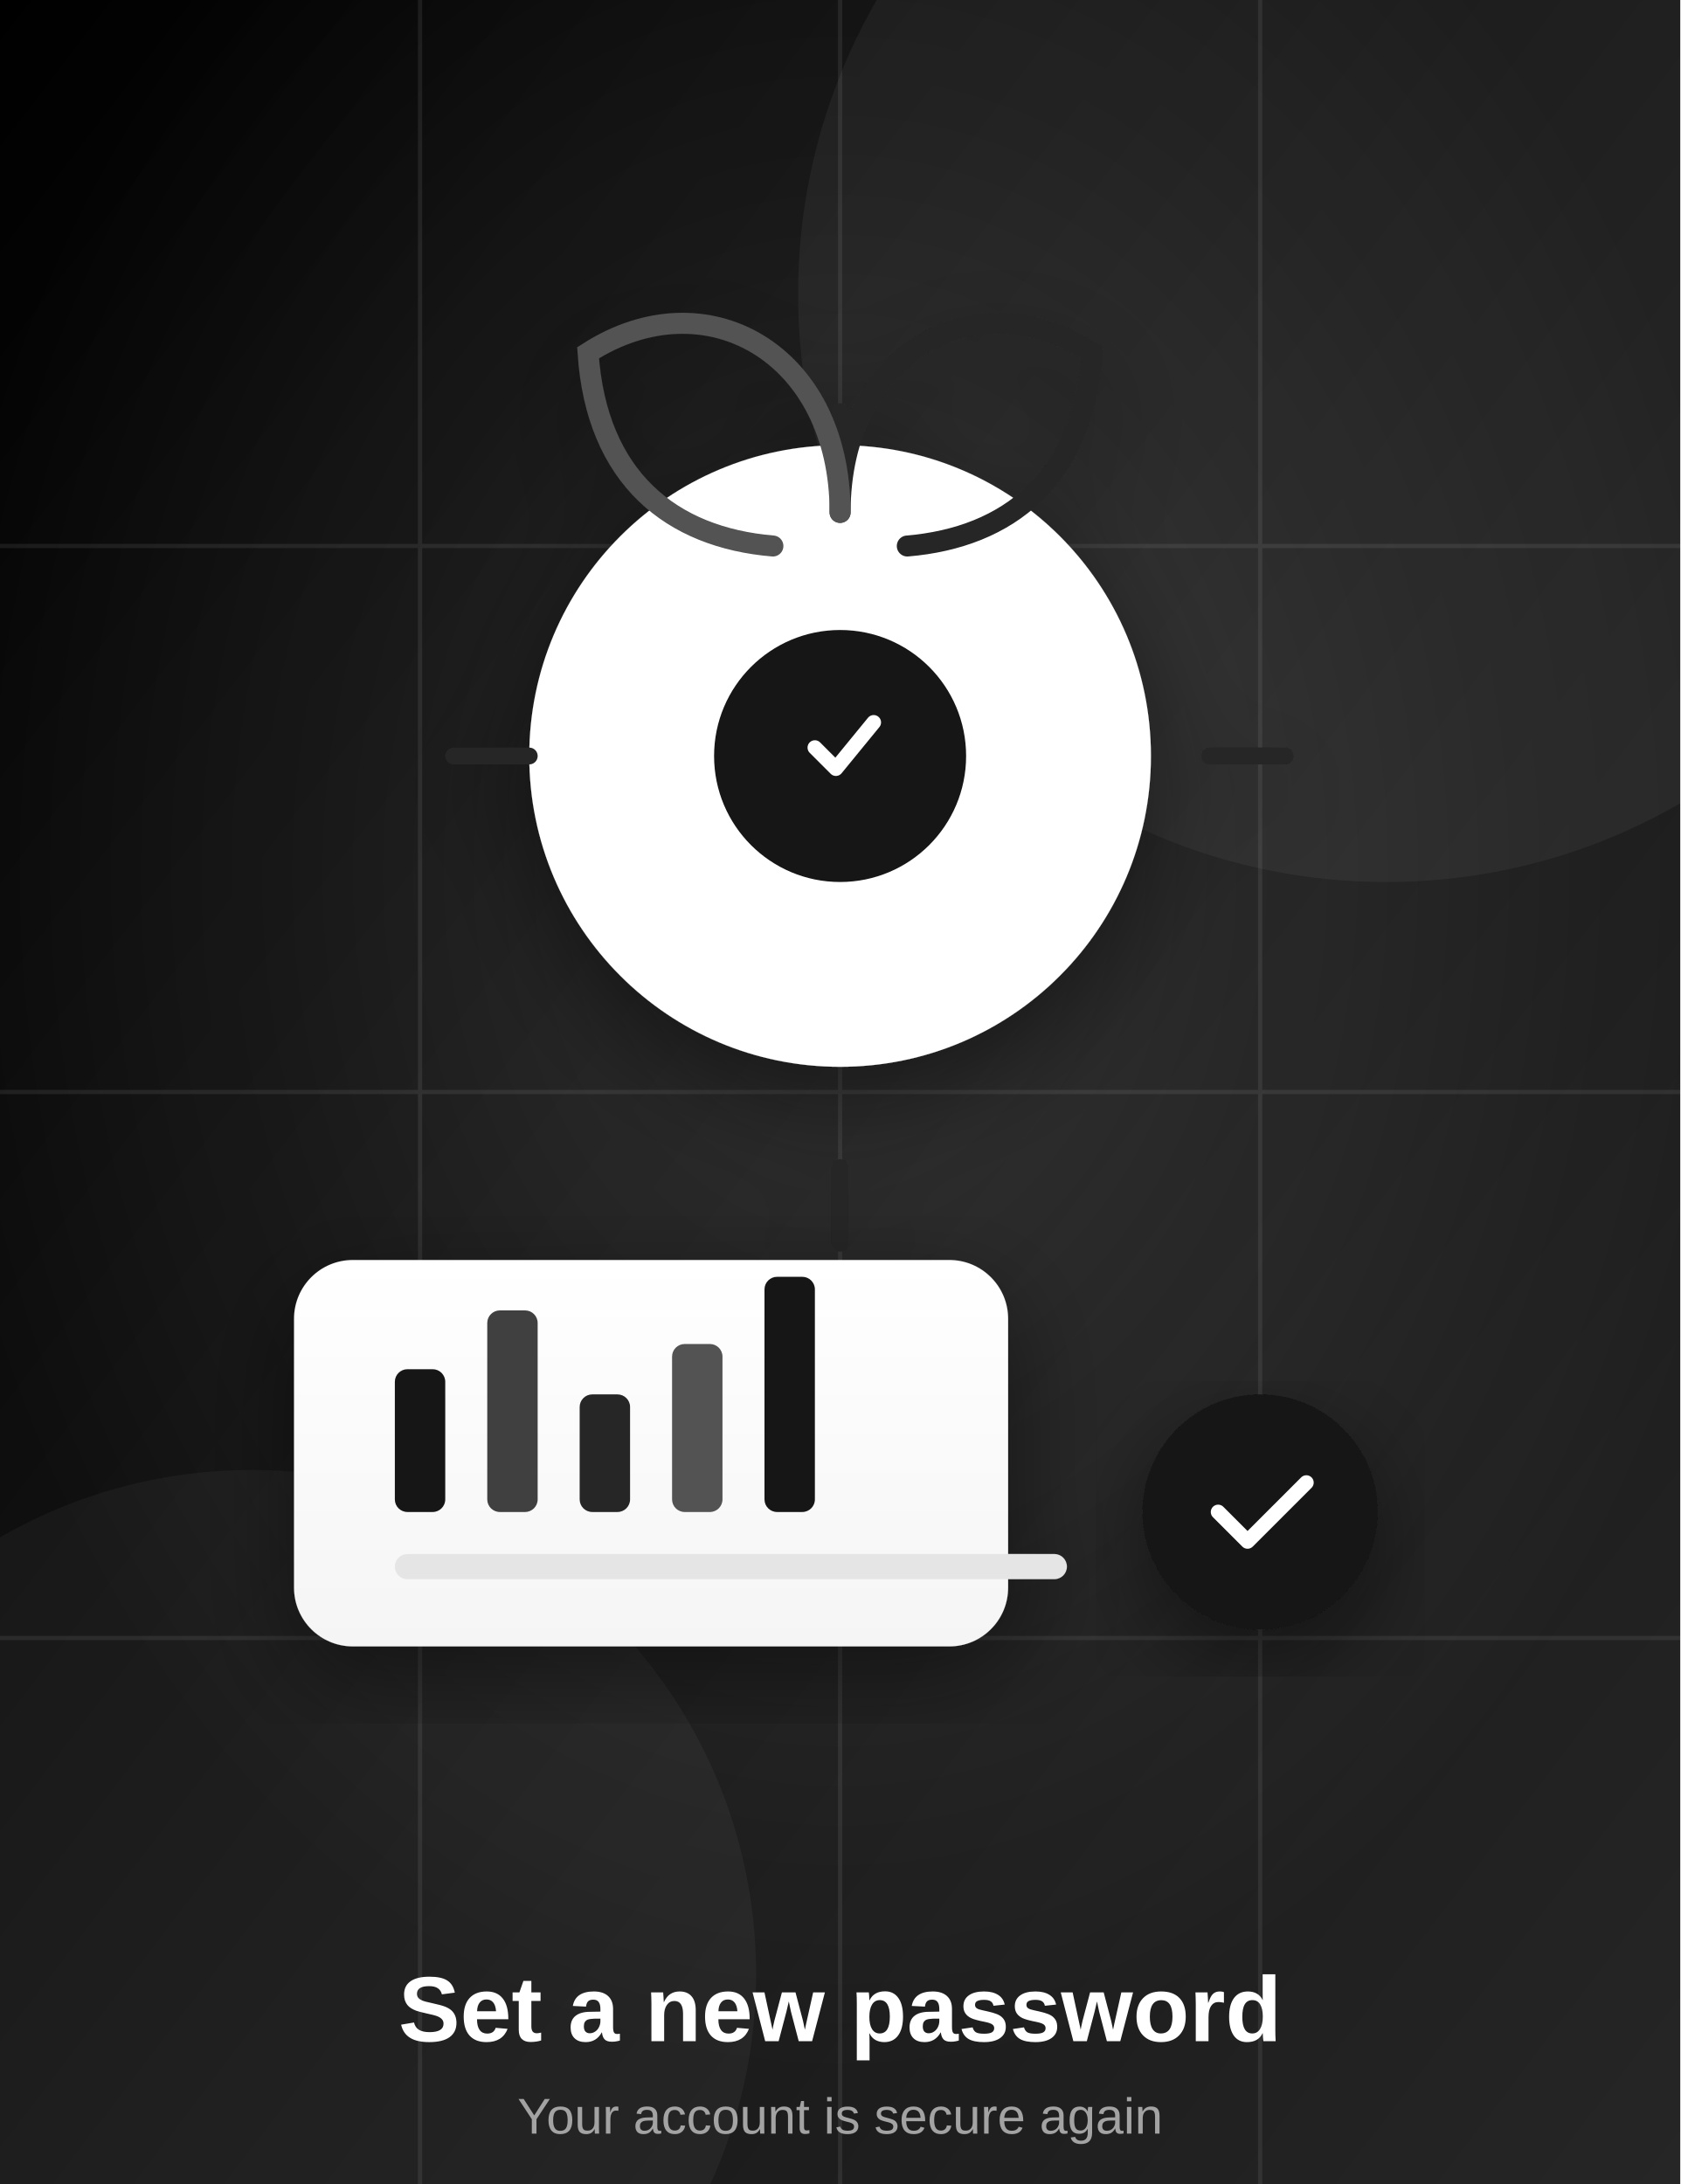
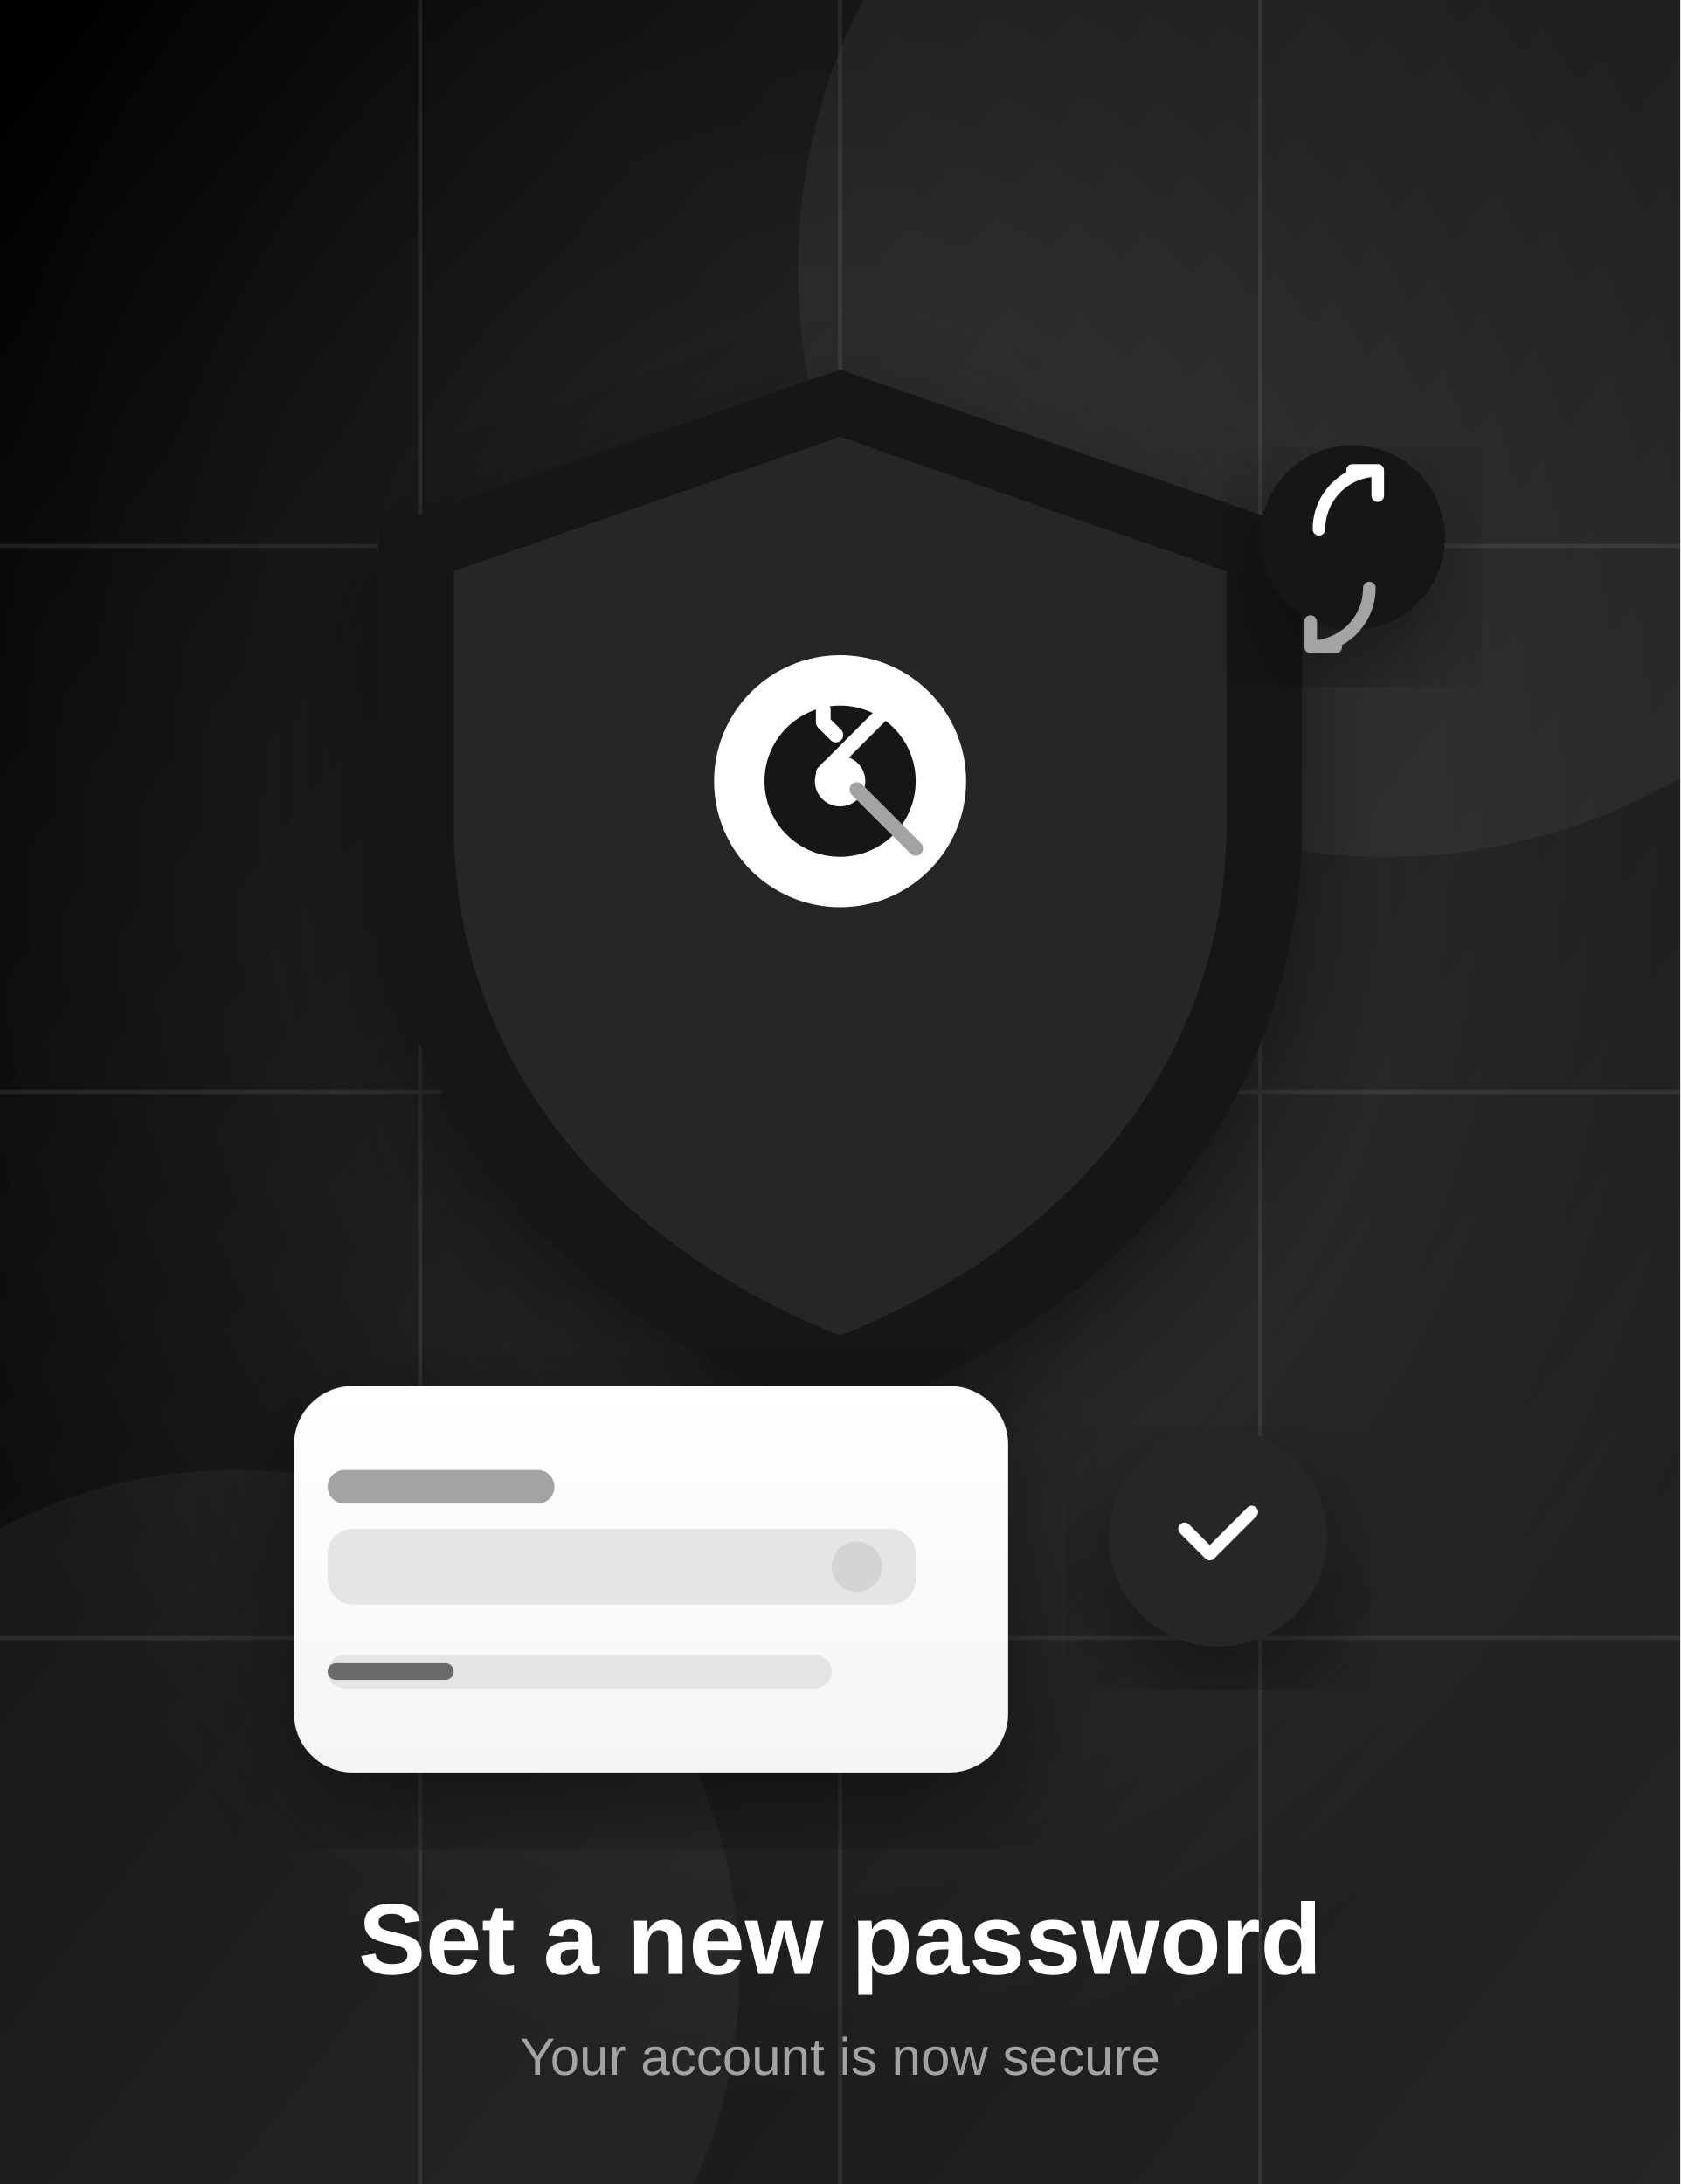
<svg xmlns="http://www.w3.org/2000/svg" viewBox="0 0 400 520" preserveAspectRatio="xMidYMid slice">
  <defs>
    <linearGradient id="bg" x1="0" y1="0" x2="1" y2="1">
      <stop offset="0" stop-color="#000000" />
      <stop offset="0.55" stop-color="#171717" />
      <stop offset="1" stop-color="#262626" />
    </linearGradient>
    <linearGradient id="card" x1="0" y1="0" x2="0" y2="1">
      <stop offset="0" stop-color="#ffffff" />
      <stop offset="1" stop-color="#f5f5f5" />
    </linearGradient>
    <filter id="shadow" x="-20%" y="-20%" width="140%" height="140%">
-       <feDropShadow dx="0" dy="8" stdDeviation="12" flood-color="#000000" flood-opacity="0.45" />
+       <feDropShadow dx="0" dy="10" stdDeviation="14" flood-color="#000000" flood-opacity="0.5" />
    </filter>
-     <radialGradient id="glow" cx="50%" cy="40%" r="55%">
-       <stop offset="0" stop-color="#ffffff" stop-opacity="0.12" />
+     <radialGradient id="glow" cx="50%" cy="38%" r="58%">
+       <stop offset="0" stop-color="#ffffff" stop-opacity="0.13" />
      <stop offset="1" stop-color="#ffffff" stop-opacity="0" />
    </radialGradient>
  </defs>
  <rect width="400" height="520" fill="url(#bg)" />
  <rect width="400" height="520" fill="url(#glow)" />
-   <circle cx="330" cy="70" r="140" fill="#ffffff" opacity="0.05" />
-   <circle cx="60" cy="470" r="120" fill="#ffffff" opacity="0.04" />
+   <circle cx="330" cy="64" r="140" fill="#ffffff" opacity="0.05" />
+   <circle cx="56" cy="470" r="120" fill="#ffffff" opacity="0.04" />
  <g opacity="0.08" stroke="#ffffff" stroke-width="1">
    <line x1="0" y1="130" x2="400" y2="130" />
    <line x1="0" y1="260" x2="400" y2="260" />
    <line x1="0" y1="390" x2="400" y2="390" />
    <line x1="100" y1="0" x2="100" y2="520" />
    <line x1="200" y1="0" x2="200" y2="520" />
    <line x1="300" y1="0" x2="300" y2="520" />
  </g>
  <g filter="url(#shadow)">
-     <circle cx="200" cy="180" r="74" fill="#ffffff" />
-     <path d="M200 116v-18m0 180v18M126 180h-18m180 0h18" stroke="#262626" stroke-width="4" stroke-linecap="round" />
-     <path d="M200 122c0-38 32-56 60-38-2 30-20 44-44 46" stroke="#262626" stroke-width="5" fill="none" stroke-linecap="round" />
-     <path d="M200 122c0-38-32-56-60-38 2 30 20 44 44 46" stroke="#525252" stroke-width="5" fill="none" stroke-linecap="round" />
-     <circle cx="200" cy="180" r="30" fill="#171717" />
-     <path d="M194 178l5 5 9-11" stroke="#ffffff" stroke-width="3.5" fill="none" stroke-linecap="round" stroke-linejoin="round" />
+     <path d="M200 88l110 38v70c0 62-38 116-110 142-72-26-110-80-110-142v-70z" fill="#171717" />
+     <path d="M200 104l92 32v60c0 52-32 98-92 122-60-24-92-70-92-122v-60z" fill="#262626" />
+     <circle cx="200" cy="186" r="30" fill="#ffffff" />
+     <circle cx="200" cy="186" r="18" fill="#171717" />
+     <circle cx="200" cy="186" r="6" fill="#ffffff" />
+     <path d="M196 184l14-14m-14 2v-3m0 3l3 3" stroke="#ffffff" stroke-width="3.5" fill="none" stroke-linecap="round" stroke-linejoin="round" />
+     <path d="M204 188l14 14" stroke="#a3a3a3" stroke-width="3.5" fill="none" stroke-linecap="round" />
  </g>
  <g filter="url(#shadow)">
-     <rect x="70" y="300" width="170" height="92" rx="14" fill="url(#card)" />
-     <rect x="94" y="326" width="12" height="34" rx="3" fill="#171717" />
-     <rect x="116" y="312" width="12" height="48" rx="3" fill="#404040" />
-     <rect x="138" y="332" width="12" height="28" rx="3" fill="#262626" />
-     <rect x="160" y="320" width="12" height="40" rx="3" fill="#525252" />
-     <rect x="182" y="304" width="12" height="56" rx="3" fill="#171717" />
-     <rect x="94" y="370" width="160" height="6" rx="3" fill="#e5e5e5" />
+     <circle cx="322" cy="128" r="22" fill="#171717" />
+     <path d="M314 126a14 14 0 0114-14m0 0v6m0-6h-6" stroke="#ffffff" stroke-width="3" fill="none" stroke-linecap="round" stroke-linejoin="round" />
+     <path d="M326 140a14 14 0 01-14 14m0 0v-6m0 6h6" stroke="#a3a3a3" stroke-width="3" fill="none" stroke-linecap="round" stroke-linejoin="round" />
  </g>
  <g filter="url(#shadow)">
-     <circle cx="300" cy="360" r="28" fill="#171717" />
-     <path d="M290 360l7 7 14-14" stroke="#ffffff" stroke-width="3.5" fill="none" stroke-linecap="round" stroke-linejoin="round" />
+     <rect x="70" y="330" width="170" height="92" rx="14" fill="url(#card)" />
+     <rect x="78" y="350" width="54" height="8" rx="4" fill="#a3a3a3" />
+     <rect x="78" y="364" width="140" height="18" rx="6" fill="#e5e5e5" />
+     <circle cx="204" cy="373" r="6" fill="#d4d4d4" />
+     <rect x="78" y="394" width="120" height="8" rx="4" fill="#e5e5e5" />
+     <rect x="78" y="396" width="30" height="4" rx="2" fill="#171717" opacity="0.6" />
  </g>
-   <text x="200" y="486" text-anchor="middle" font-family="Arial, sans-serif" font-size="22" font-weight="700" fill="#ffffff">Set a new password</text>
-   <text x="200" y="508" text-anchor="middle" font-family="Arial, sans-serif" font-size="12" fill="#a3a3a3">Your account is secure again</text>
+   <g filter="url(#shadow)">
+     <circle cx="290" cy="366" r="26" fill="#262626" />
+     <path d="M282 364l6 6 10-10m-10 0" stroke="#ffffff" stroke-width="3" fill="none" stroke-linecap="round" stroke-linejoin="round" />
+   </g>
+   <text x="200" y="470" text-anchor="middle" font-family="Arial, sans-serif" font-size="24" font-weight="700" fill="#ffffff">Set a new password</text>
+   <text x="200" y="494" text-anchor="middle" font-family="Arial, sans-serif" font-size="12.5" fill="#a3a3a3">Your account is now secure</text>
</svg>
